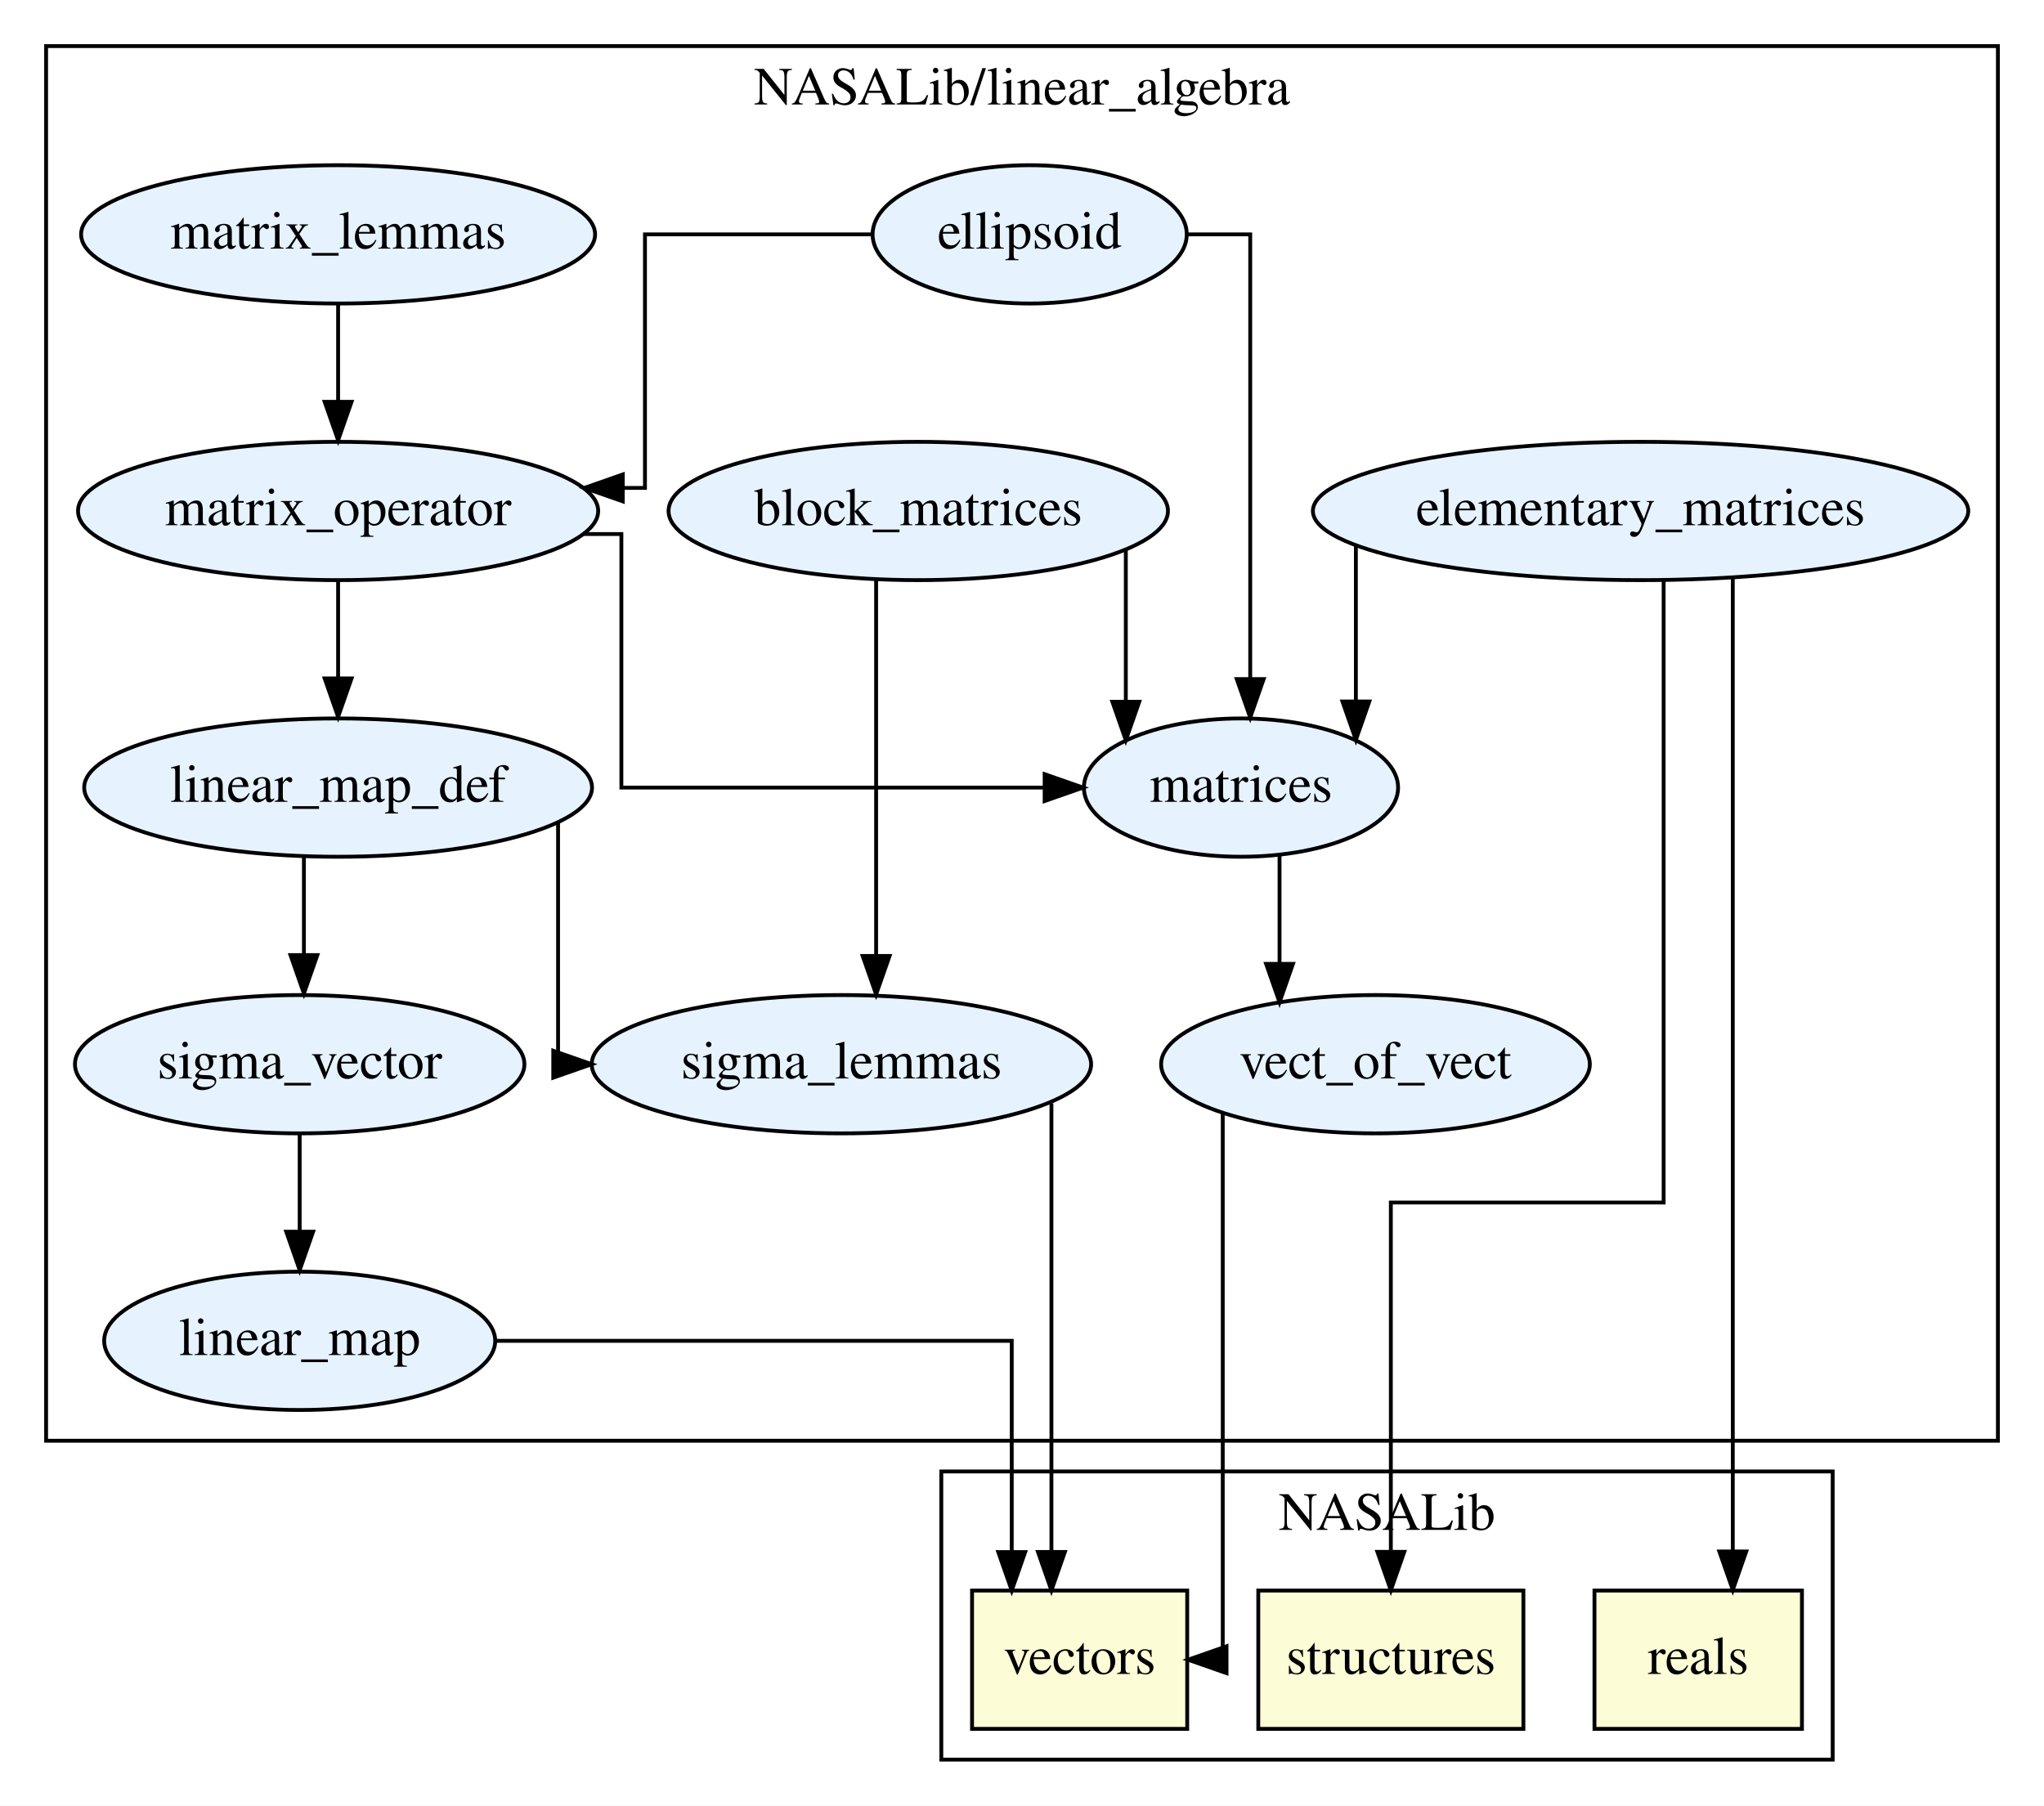
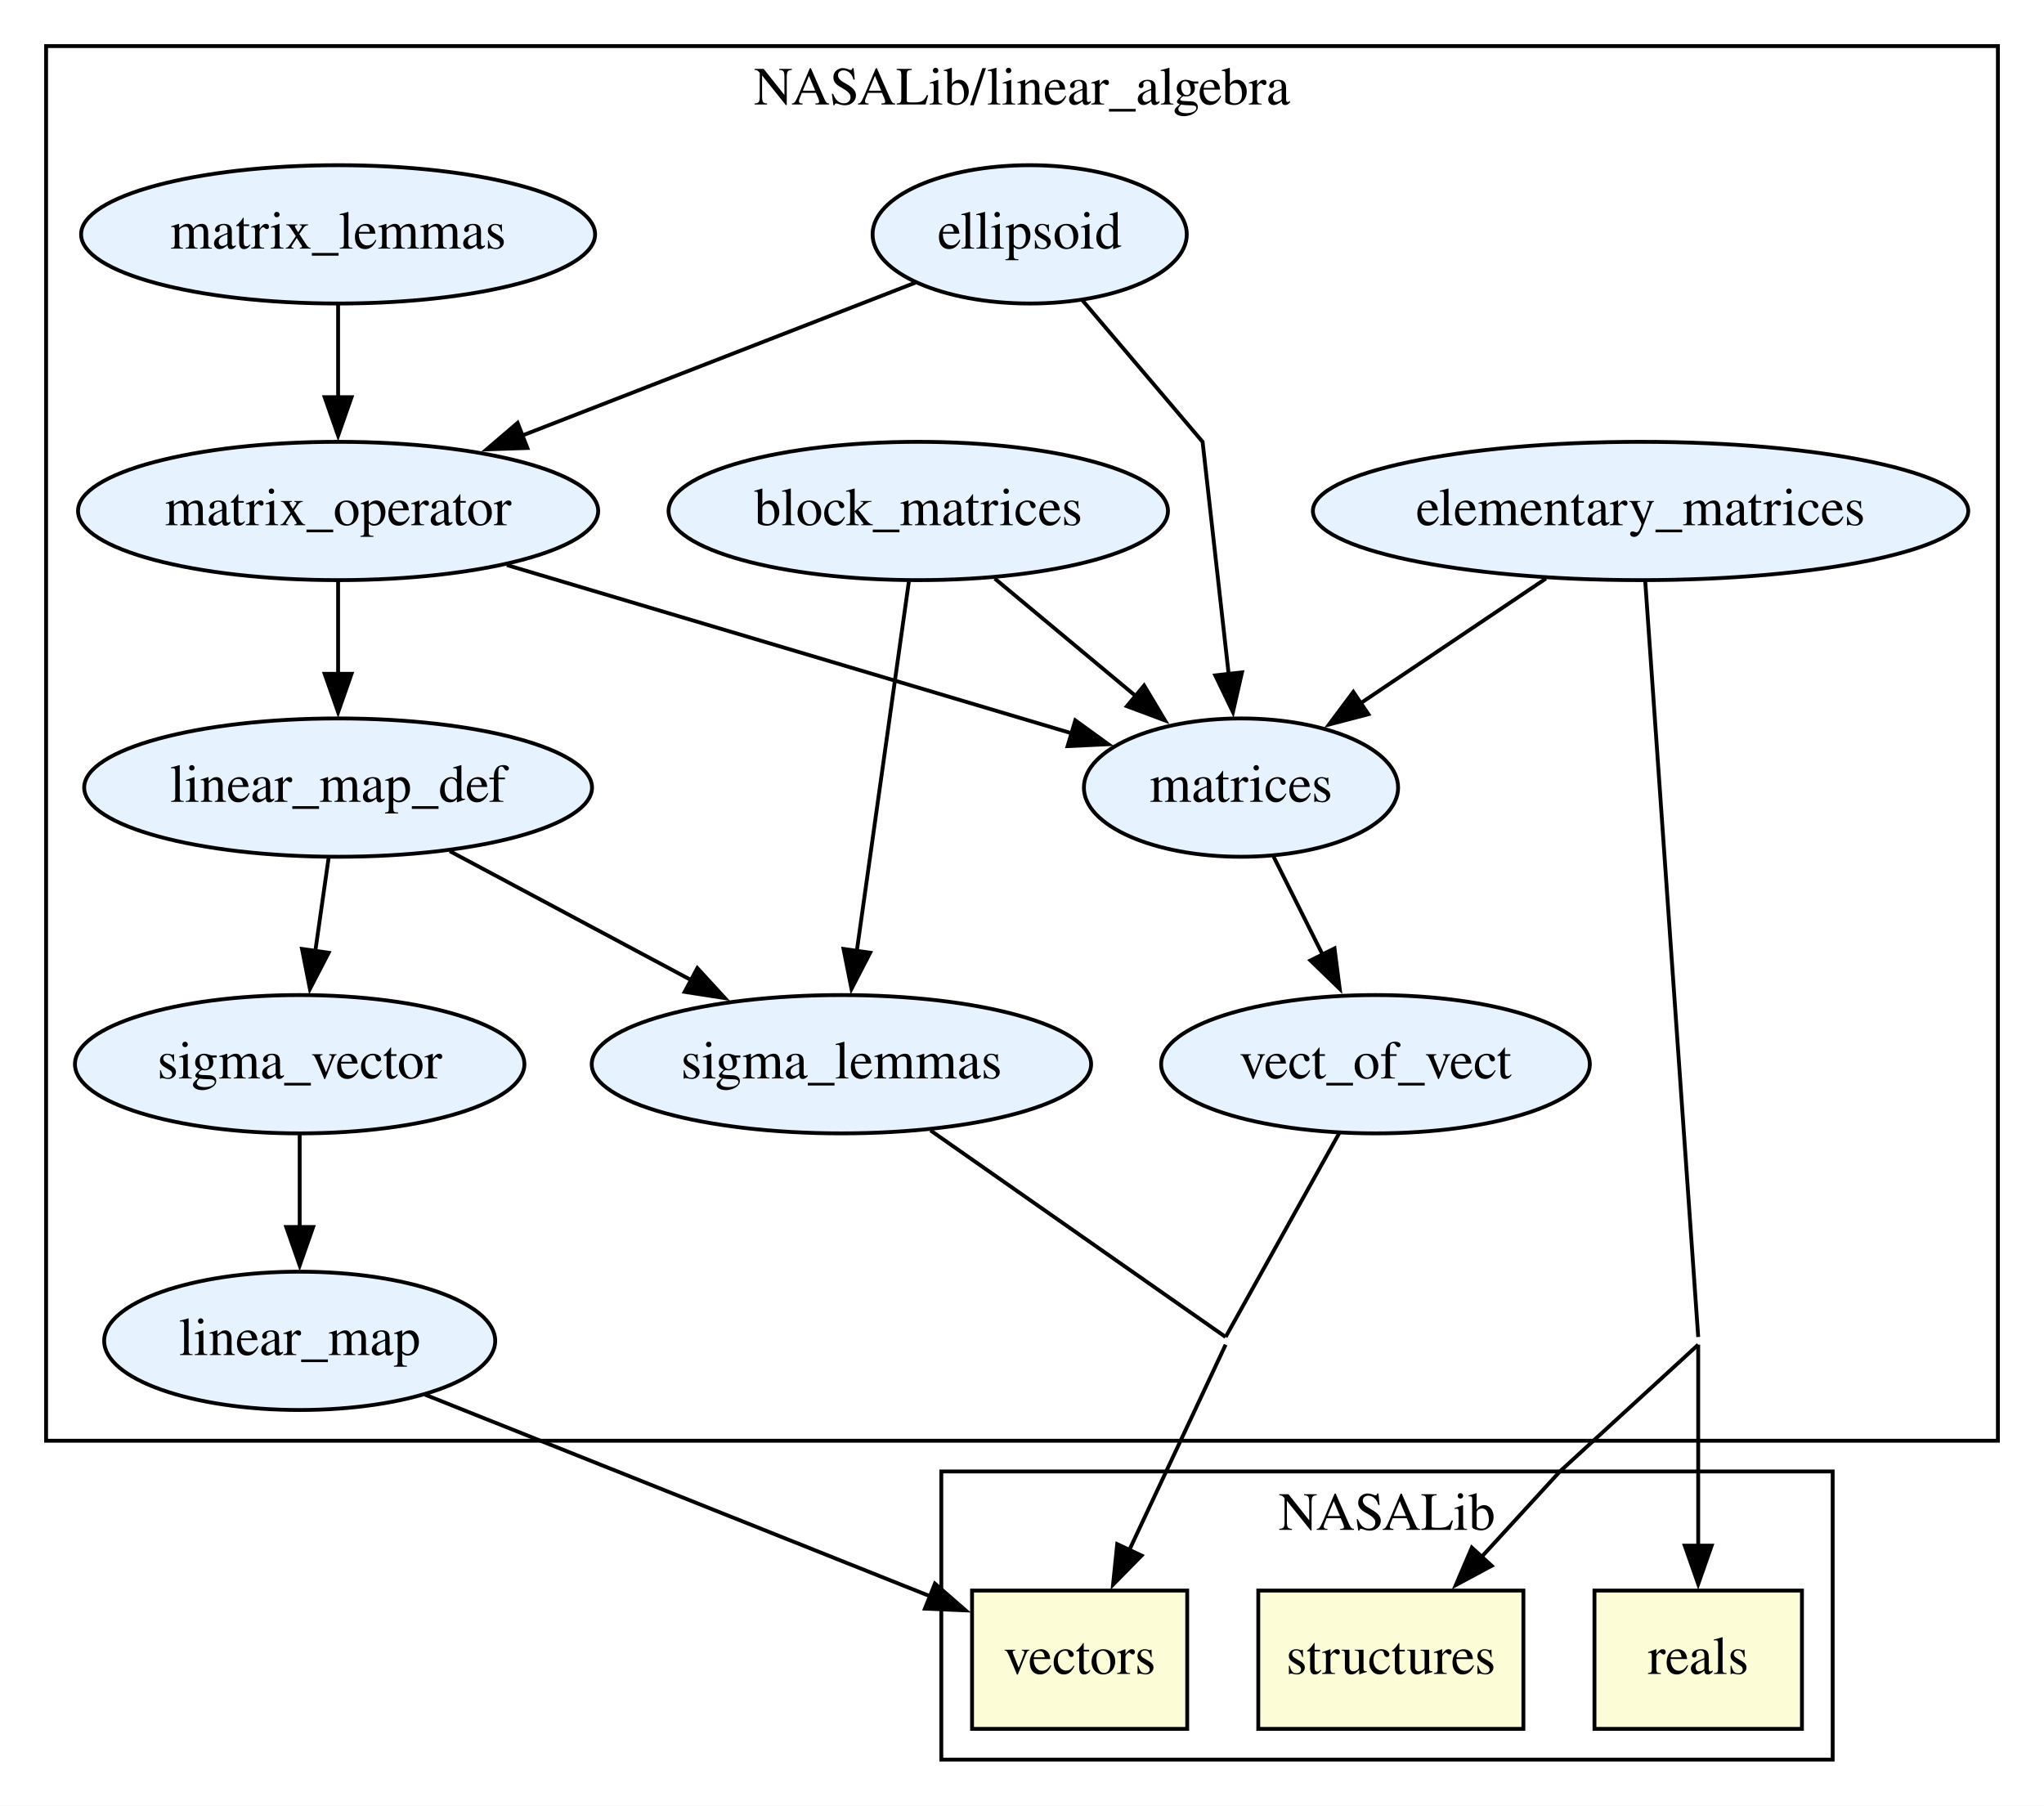
<svg xmlns="http://www.w3.org/2000/svg" width="532pt" height="470pt" viewBox="0.00 0.00 532.00 470.00">
  <g id="graph0" class="graph" transform="scale(1 1) rotate(0) translate(4 466)">
-     <polygon fill="white" stroke="transparent" points="-4,4 -4,-466 528,-466 528,4 -4,4" />
+     <polygon fill="white" stroke="none" points="-4,4 -4,-466 528,-466 528,4 -4,4" />
+     <g id="clust2" class="cluster">
+       <polygon fill="none" stroke="black" points="8,-91 8,-454 516,-454 516,-91 8,-91" />
+       <text text-anchor="middle" x="262" y="-438.8" font-family="Times,serif" font-size="14.00">NASALib/linear_algebra</text>
+     </g>
    <g id="clust1" class="cluster">
      <polygon fill="none" stroke="black" points="241,-8 241,-83 473,-83 473,-8 241,-8" />
      <text text-anchor="middle" x="357" y="-67.8" font-family="Times,serif" font-size="14.00">NASALib</text>
-     </g>
-     <g id="clust2" class="cluster">
-       <polygon fill="none" stroke="black" points="8,-91 8,-454 516,-454 516,-91 8,-91" />
-       <text text-anchor="middle" x="262" y="-438.8" font-family="Times,serif" font-size="14.00">NASALib/linear_algebra</text>
    </g>
    <g id="node1" class="node">
      <ellipse fill="#e6f3ff" stroke="black" cx="235" cy="-333" rx="64.99" ry="18" />
      <text text-anchor="middle" x="235" y="-329.3" font-family="Times,serif" font-size="14.00">block_matrices</text>
    </g>
    <g id="node6" class="node">
      <ellipse fill="#e6f3ff" stroke="black" cx="319" cy="-261" rx="40.89" ry="18" />
      <text text-anchor="middle" x="319" y="-257.3" font-family="Times,serif" font-size="14.00">matrices</text>
    </g>
    <g id="edge1" class="edge">
-       <path fill="none" stroke="black" d="M289.02,-322.99C289.02,-322.99 289.02,-283.34 289.02,-283.34" />
-       <polygon fill="black" stroke="black" points="292.52,-283.34 289.02,-273.34 285.52,-283.34 292.52,-283.34" />
+       <path fill="none" stroke="black" d="M254.91,-315.41C265.89,-306.26 279.68,-294.76 291.66,-284.78" />
+       <polygon fill="black" stroke="black" points="293.78,-287.57 299.22,-278.48 289.3,-282.19 293.78,-287.57" />
    </g>
    <g id="node9" class="node">
      <ellipse fill="#e6f3ff" stroke="black" cx="215" cy="-189" rx="64.99" ry="18" />
      <text text-anchor="middle" x="215" y="-185.3" font-family="Times,serif" font-size="14.00">sigma_lemmas</text>
    </g>
    <g id="edge2" class="edge">
-       <path fill="none" stroke="black" d="M224.03,-315.05C224.03,-315.05 224.03,-217.17 224.03,-217.17" />
-       <polygon fill="black" stroke="black" points="227.53,-217.17 224.03,-207.17 220.53,-217.17 227.53,-217.17" />
+       <path fill="none" stroke="black" d="M232.55,-314.59C229.17,-290.61 223.05,-247.14 219,-218.42" />
+       <polygon fill="black" stroke="black" points="222.48,-218.02 217.62,-208.61 215.55,-219 222.48,-218.02" />
    </g>
    <g id="node2" class="node">
      <ellipse fill="#e6f3ff" stroke="black" cx="423" cy="-333" rx="85.29" ry="18" />
      <text text-anchor="middle" x="423" y="-329.3" font-family="Times,serif" font-size="14.00">elementary_matrices</text>
    </g>
    <g id="edge3" class="edge">
-       <path fill="none" stroke="black" d="M348.9,-323.88C348.9,-323.88 348.9,-283.42 348.9,-283.42" />
-       <polygon fill="black" stroke="black" points="352.4,-283.42 348.9,-273.42 345.4,-283.42 352.4,-283.42" />
+       <path fill="none" stroke="black" d="M398.35,-315.41C383.83,-305.63 365.32,-293.18 349.84,-282.76" />
+       <polygon fill="black" stroke="black" points="352.15,-280.1 341.9,-277.42 348.24,-285.9 352.15,-280.1" />
    </g>
    <g id="node12" class="node">
      <polygon fill="#fcfcd7" stroke="black" points="465,-52 411,-52 411,-16 465,-16 465,-52" />
      <text text-anchor="middle" x="438" y="-30.3" font-family="Times,serif" font-size="14.00">reals</text>
    </g>
    <g id="edge4" class="edge">
-       <path fill="none" stroke="black" d="M447,-315.63C447,-315.63 447,-62.17 447,-62.17" />
-       <polygon fill="black" stroke="black" points="450.5,-62.17 447,-52.17 443.5,-62.17 450.5,-62.17" />
+       <path fill="none" stroke="black" d="M438,-116C438,-116 438,-86.96 438,-63.66" />
+       <polygon fill="black" stroke="black" points="441.5,-63.69 438,-53.69 434.5,-63.69 441.5,-63.69" />
    </g>
    <g id="node13" class="node">
      <polygon fill="#fcfcd7" stroke="black" points="392.5,-52 323.5,-52 323.5,-16 392.5,-16 392.5,-52" />
      <text text-anchor="middle" x="358" y="-30.3" font-family="Times,serif" font-size="14.00">structures</text>
    </g>
    <g id="edge5" class="edge">
-       <path fill="none" stroke="black" d="M429,-314.75C429,-268.99 429,-153 429,-153 429,-153 358,-153 358,-153 358,-153 358,-62.07 358,-62.07" />
-       <polygon fill="black" stroke="black" points="361.5,-62.07 358,-52.07 354.5,-62.07 361.5,-62.07" />
+       <path fill="none" stroke="black" d="M438,-116C438,-116 402,-83 402,-83 402,-83 391.96,-72.04 381.47,-60.6" />
+       <polygon fill="black" stroke="black" points="384.25,-58.45 374.91,-53.44 379.08,-63.18 384.25,-58.45" />
+       <path fill="none" stroke="black" d="M424.2,-314.85C427.76,-264.07 438,-118 438,-118" />
    </g>
    <g id="node3" class="node">
      <ellipse fill="#e6f3ff" stroke="black" cx="264" cy="-405" rx="40.89" ry="18" />
      <text text-anchor="middle" x="264" y="-401.3" font-family="Times,serif" font-size="14.00">ellipsoid</text>
    </g>
    <g id="edge6" class="edge">
-       <path fill="none" stroke="black" d="M305.11,-405C314.31,-405 321.4,-405 321.4,-405 321.4,-405 321.4,-289.24 321.4,-289.24" />
-       <polygon fill="black" stroke="black" points="324.9,-289.24 321.4,-279.24 317.9,-289.24 324.9,-289.24" />
+       <path fill="none" stroke="black" d="M277.75,-387.81C290.98,-372.22 309,-351 309,-351 309,-351 312.88,-316.42 315.81,-290.37" />
+       <polygon fill="black" stroke="black" points="319.26,-290.99 316.9,-280.66 312.31,-290.21 319.26,-290.99" />
    </g>
    <g id="node8" class="node">
      <ellipse fill="#e6f3ff" stroke="black" cx="84" cy="-333" rx="67.69" ry="18" />
      <text text-anchor="middle" x="84" y="-329.3" font-family="Times,serif" font-size="14.00">matrix_operator</text>
    </g>
    <g id="edge7" class="edge">
-       <path fill="none" stroke="black" d="M222.98,-405C195.33,-405 163.87,-405 163.87,-405 163.87,-405 163.87,-339 163.87,-339 163.87,-339 158.09,-339 158.09,-339" />
-       <polygon fill="black" stroke="black" points="158.09,-335.5 148.09,-339 158.09,-342.5 158.09,-335.5" />
+       <path fill="none" stroke="black" d="M234.28,-392.44C206.47,-381.63 164.44,-365.28 131.9,-352.63" />
+       <polygon fill="black" stroke="black" points="133.26,-349.4 122.67,-349.04 130.72,-355.93 133.26,-349.4" />
    </g>
    <g id="node4" class="node">
      <ellipse fill="#e6f3ff" stroke="black" cx="74" cy="-117" rx="50.89" ry="18" />
      <text text-anchor="middle" x="74" y="-113.3" font-family="Times,serif" font-size="14.00">linear_map</text>
    </g>
    <g id="node14" class="node">
      <polygon fill="#fcfcd7" stroke="black" points="305,-52 249,-52 249,-16 305,-16 305,-52" />
      <text text-anchor="middle" x="277" y="-30.3" font-family="Times,serif" font-size="14.00">vectors</text>
    </g>
-     <g id="edge10" class="edge">
-       <path fill="none" stroke="black" d="M125.13,-117C179.99,-117 259.33,-117 259.33,-117 259.33,-117 259.33,-62.01 259.33,-62.01" />
-       <polygon fill="black" stroke="black" points="262.83,-62.01 259.33,-52.01 255.83,-62.01 262.83,-62.01" />
+     <g id="edge8" class="edge">
+       <path fill="none" stroke="black" d="M106.62,-102.99C142.57,-88.64 200.37,-65.58 238.52,-50.35" />
+       <polygon fill="black" stroke="black" points="239.33,-53.8 247.32,-46.84 236.73,-47.3 239.33,-53.8" />
    </g>
    <g id="node5" class="node">
      <ellipse fill="#e6f3ff" stroke="black" cx="84" cy="-261" rx="66.09" ry="18" />
      <text text-anchor="middle" x="84" y="-257.3" font-family="Times,serif" font-size="14.00">linear_map_def</text>
    </g>
-     <g id="edge8" class="edge">
-       <path fill="none" stroke="black" d="M141.25,-251.88C141.25,-232.51 141.25,-189 141.25,-189 141.25,-189 142.13,-189 142.13,-189" />
-       <polygon fill="black" stroke="black" points="140,-192.5 150,-189 140,-185.5 140,-192.5" />
+     <g id="edge9" class="edge">
+       <path fill="none" stroke="black" d="M113.07,-244.46C131.56,-234.59 155.72,-221.67 175.88,-210.9" />
+       <polygon fill="black" stroke="black" points="177.5,-214.01 184.67,-206.21 174.2,-207.83 177.5,-214.01" />
    </g>
    <g id="node10" class="node">
      <ellipse fill="#e6f3ff" stroke="black" cx="74" cy="-189" rx="58.49" ry="18" />
      <text text-anchor="middle" x="74" y="-185.3" font-family="Times,serif" font-size="14.00">sigma_vector</text>
    </g>
-     <g id="edge9" class="edge">
-       <path fill="none" stroke="black" d="M75.1,-242.83C75.1,-242.83 75.1,-217.41 75.1,-217.41" />
-       <polygon fill="black" stroke="black" points="78.6,-217.41 75.1,-207.41 71.6,-217.41 78.6,-217.41" />
+     <g id="edge10" class="edge">
+       <path fill="none" stroke="black" d="M81.53,-242.7C80.47,-235.32 79.22,-226.52 78.04,-218.25" />
+       <polygon fill="black" stroke="black" points="81.54,-218.01 76.66,-208.6 74.61,-219 81.54,-218.01" />
    </g>
    <g id="node11" class="node">
      <ellipse fill="#e6f3ff" stroke="black" cx="354" cy="-189" rx="55.79" ry="18" />
      <text text-anchor="middle" x="354" y="-185.3" font-family="Times,serif" font-size="14.00">vect_of_vect</text>
    </g>
    <g id="edge11" class="edge">
-       <path fill="none" stroke="black" d="M329.03,-243.2C329.03,-243.2 329.03,-215.12 329.03,-215.12" />
-       <polygon fill="black" stroke="black" points="332.53,-215.12 329.03,-205.12 325.53,-215.12 332.53,-215.12" />
+       <path fill="none" stroke="black" d="M327.47,-243.05C331.33,-235.35 335.99,-226.03 340.32,-217.36" />
+       <polygon fill="black" stroke="black" points="343.34,-219.14 344.69,-208.63 337.08,-216.01 343.34,-219.14" />
    </g>
    <g id="node7" class="node">
      <ellipse fill="#e6f3ff" stroke="black" cx="84" cy="-405" rx="66.89" ry="18" />
      <text text-anchor="middle" x="84" y="-401.3" font-family="Times,serif" font-size="14.00">matrix_lemmas</text>
    </g>
    <g id="edge12" class="edge">
-       <path fill="none" stroke="black" d="M84,-386.83C84,-386.83 84,-361.41 84,-361.41" />
-       <polygon fill="black" stroke="black" points="87.5,-361.41 84,-351.41 80.5,-361.41 87.5,-361.41" />
+       <path fill="none" stroke="black" d="M84,-386.7C84,-379.41 84,-370.73 84,-362.54" />
+       <polygon fill="black" stroke="black" points="87.5,-362.62 84,-352.62 80.5,-362.62 87.5,-362.62" />
    </g>
    <g id="edge13" class="edge">
-       <path fill="none" stroke="black" d="M84,-314.83C84,-314.83 84,-289.41 84,-289.41" />
-       <polygon fill="black" stroke="black" points="87.5,-289.41 84,-279.41 80.5,-289.41 87.5,-289.41" />
+       <path fill="none" stroke="black" d="M84,-314.7C84,-307.41 84,-298.73 84,-290.54" />
+       <polygon fill="black" stroke="black" points="87.5,-290.62 84,-280.62 80.5,-290.62 87.5,-290.62" />
    </g>
    <g id="edge14" class="edge">
-       <path fill="none" stroke="black" d="M147.79,-327C153.81,-327 157.73,-327 157.73,-327 157.73,-327 157.73,-261 157.73,-261 157.73,-261 267.89,-261 267.89,-261" />
-       <polygon fill="black" stroke="black" points="267.89,-264.5 277.89,-261 267.89,-257.5 267.89,-264.5" />
+       <path fill="none" stroke="black" d="M127.93,-318.92C169.91,-306.41 232.86,-287.66 274.9,-275.14" />
+       <polygon fill="black" stroke="black" points="275.87,-278.5 284.45,-272.29 273.87,-271.79 275.87,-278.5" />
    </g>
    <g id="edge15" class="edge">
-       <path fill="none" stroke="black" d="M269.66,-178.83C269.66,-178.83 269.66,-62.04 269.66,-62.04" />
-       <polygon fill="black" stroke="black" points="273.16,-62.04 269.66,-52.04 266.16,-62.04 273.16,-62.04" />
+       <path fill="none" stroke="black" d="M315,-116C315,-116 300.87,-85.89 289.85,-62.38" />
+       <polygon fill="black" stroke="black" points="293.12,-61.11 285.7,-53.55 286.78,-64.09 293.12,-61.11" />
+       <path fill="none" stroke="black" d="M238.19,-171.76C267.73,-151.09 315,-118 315,-118" />
    </g>
    <g id="edge16" class="edge">
-       <path fill="none" stroke="black" d="M74,-170.83C74,-170.83 74,-145.41 74,-145.41" />
-       <polygon fill="black" stroke="black" points="77.5,-145.41 74,-135.41 70.5,-145.41 77.5,-145.41" />
+       <path fill="none" stroke="black" d="M74,-170.7C74,-163.41 74,-154.73 74,-146.54" />
+       <polygon fill="black" stroke="black" points="77.5,-146.62 74,-136.62 70.5,-146.62 77.5,-146.62" />
    </g>
    <g id="edge17" class="edge">
-       <path fill="none" stroke="black" d="M314.25,-176.32C314.25,-139.3 314.25,-34 314.25,-34 314.25,-34 313.35,-34 313.35,-34" />
-       <polygon fill="black" stroke="black" points="315.23,-30.5 305.23,-34 315.23,-37.5 315.23,-30.5" />
+       <path fill="none" stroke="black" d="M344.56,-171.05C333.02,-150.34 315,-118 315,-118" />
    </g>
  </g>
</svg>
